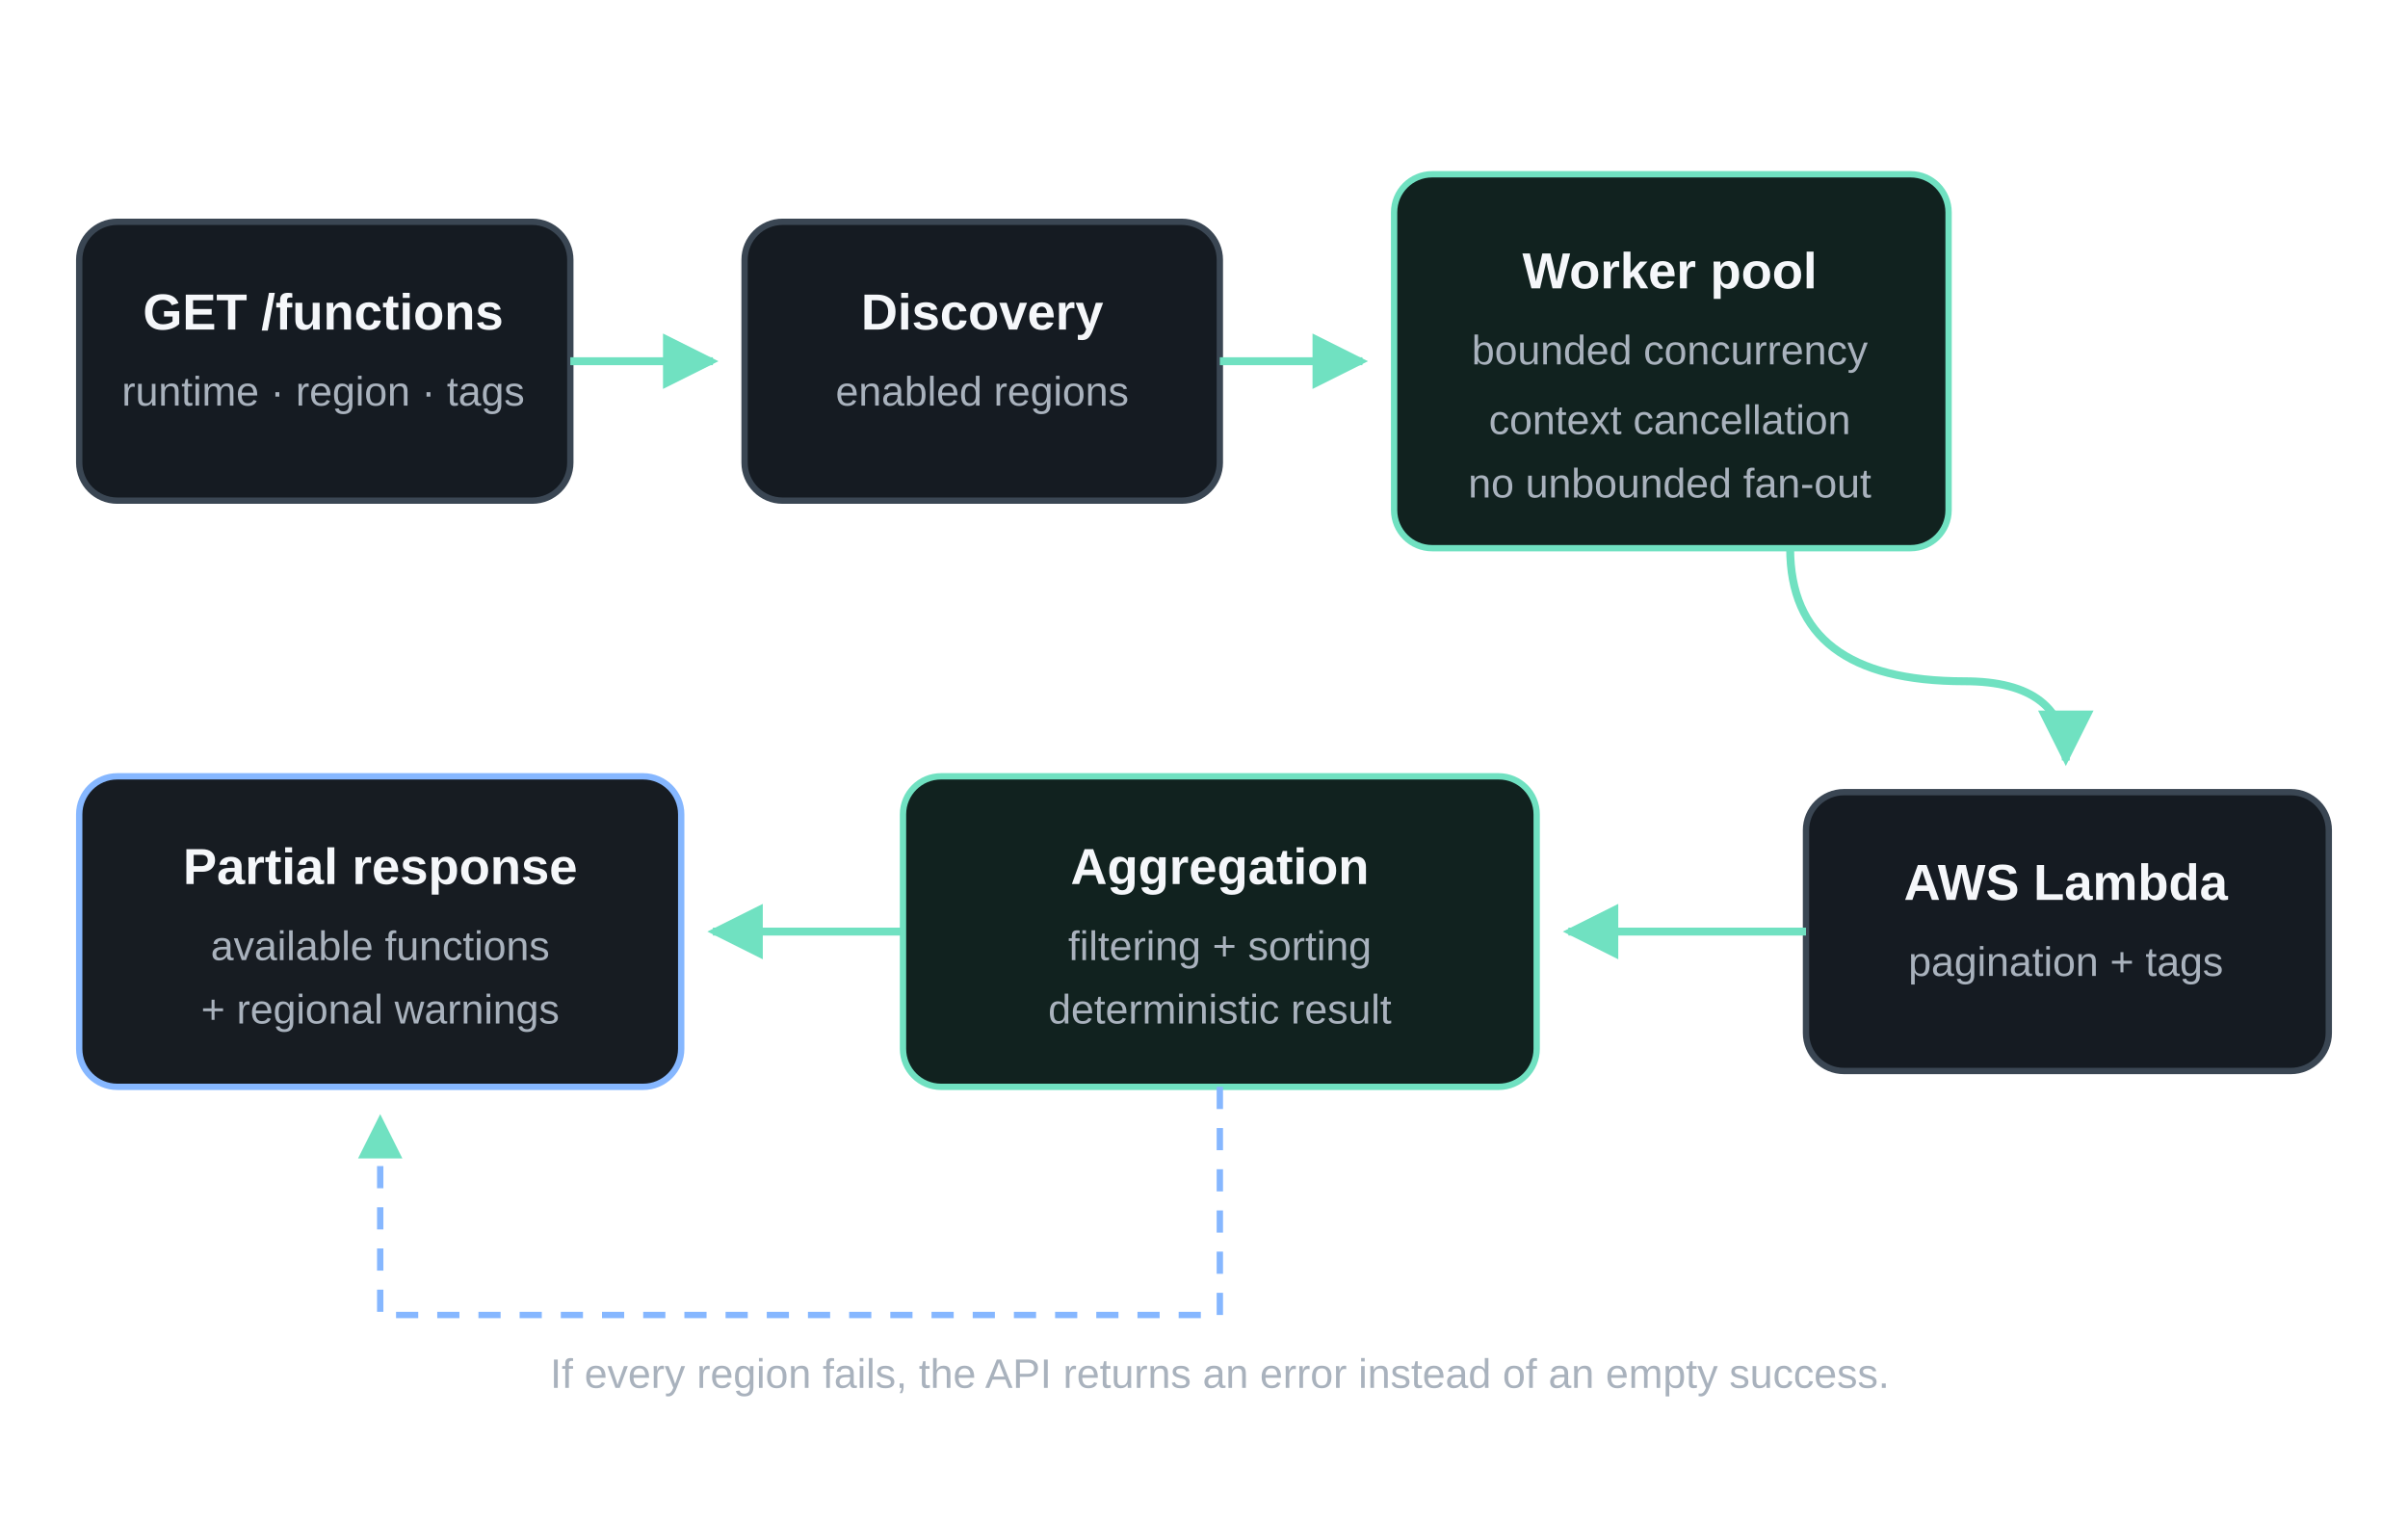
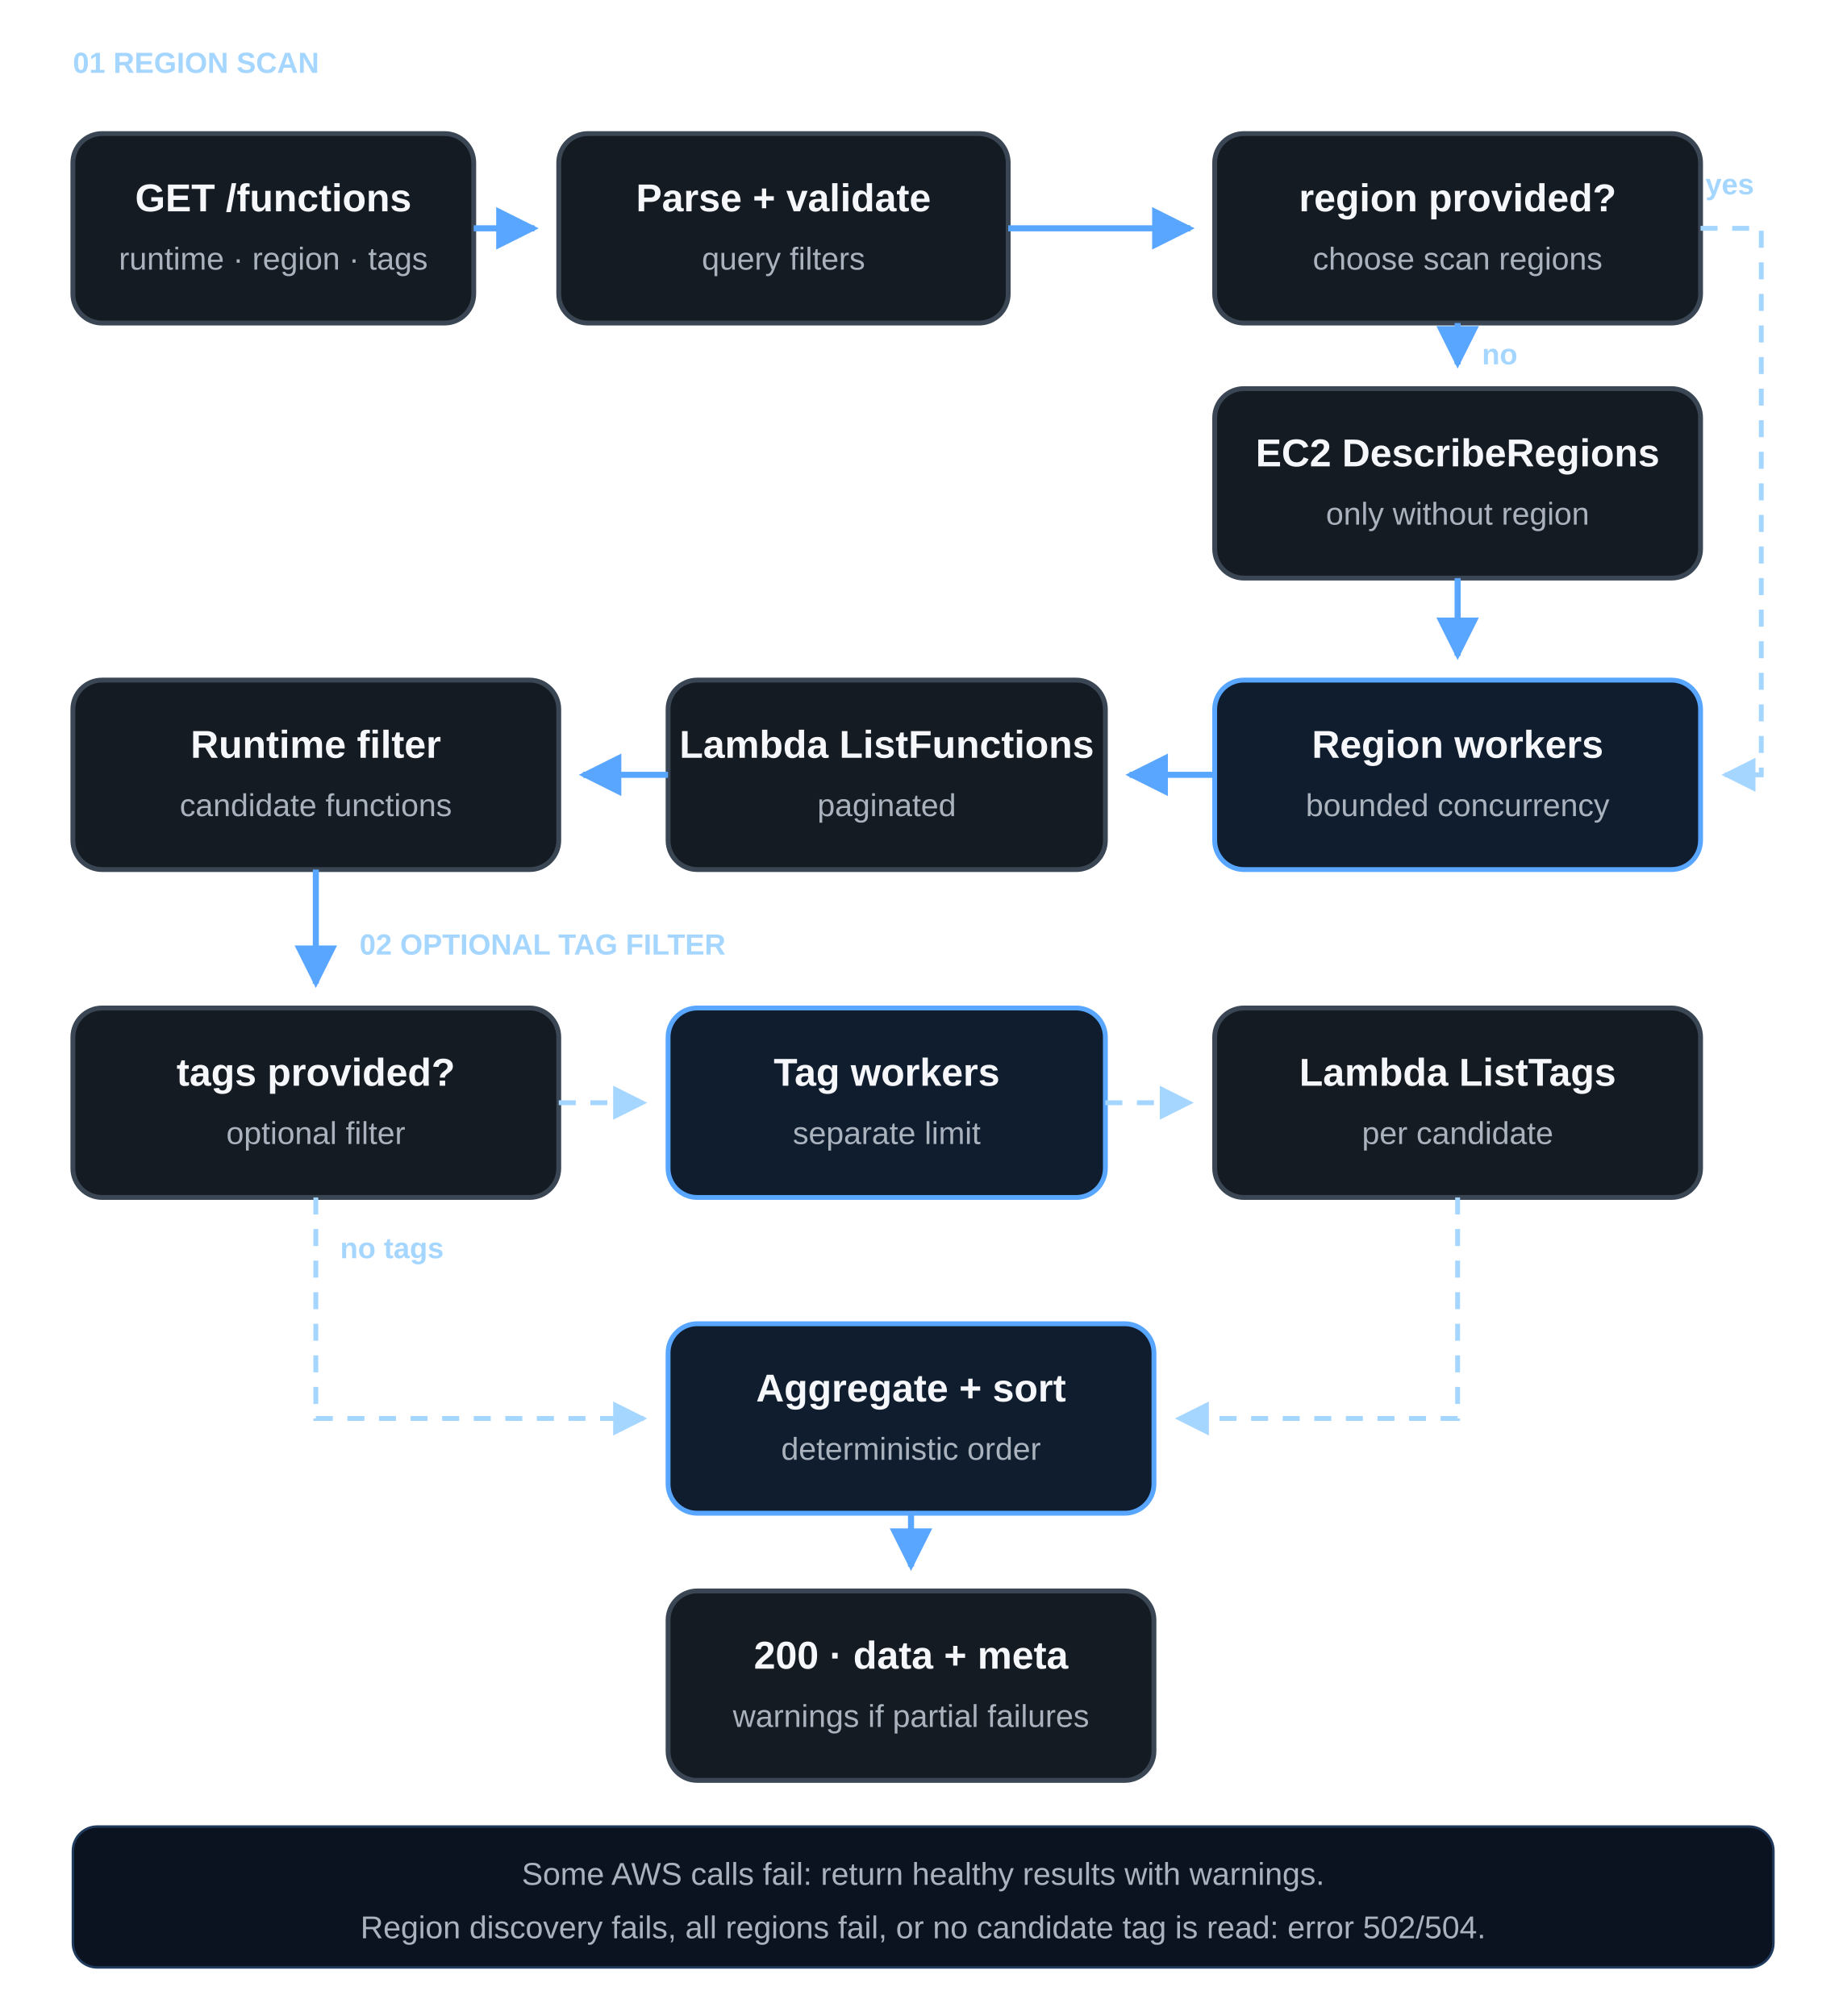
- <svg xmlns="http://www.w3.org/2000/svg" width="760" height="480" viewBox="0 0 760 480" role="img" aria-labelledby="title desc">
+ <svg xmlns="http://www.w3.org/2000/svg" width="760" height="830" viewBox="0 0 760 830" role="img" aria-labelledby="tailwarden-flow-en-title tailwarden-flow-en-desc">
  <defs>
-     <marker id="arrow" viewBox="0 0 10 10" refX="9" refY="5" markerWidth="7" markerHeight="7" orient="auto-start-reverse">
-       <path d="M 0 0 L 10 5 L 0 10 z" fill="#70e1c1" />
+     <marker id="tailwarden-flow-en-arrow" viewBox="0 0 10 10" refX="9" refY="5" markerWidth="7" markerHeight="7" orient="auto-start-reverse">
+       <path d="M 0 0 L 10 5 L 0 10 z" fill="#58a6ff" />
+     </marker>
+     <marker id="tailwarden-flow-en-blue-arrow" viewBox="0 0 10 10" refX="9" refY="5" markerWidth="7" markerHeight="7" orient="auto-start-reverse">
+       <path d="M 0 0 L 10 5 L 0 10 z" fill="#a5d6ff" />
    </marker>
    <style>
-       .box { fill: #151b22; stroke: #3a4653; stroke-width: 2; rx: 12; }
-       .strong { fill: #11221f; stroke: #70e1c1; }
-       .warn { fill: #171c22; stroke: #86b7ff; }
-       .text { fill: #f5f7fa; font: 600 16px Arial, sans-serif; text-anchor: middle; }
-       .small { fill: #a9b2bd; font: 13px Arial, sans-serif; text-anchor: middle; }
-       .line { fill: none; stroke: #70e1c1; stroke-width: 2.5; marker-end: url(#arrow); }
-       .dash { fill: none; stroke: #86b7ff; stroke-width: 2; stroke-dasharray: 7 6; marker-end: url(#arrow); }
-     </style>
+     .box { fill: #151b22; stroke: #3a4653; stroke-width: 2; rx: 12; }
+     .strong { fill: #0f1d2e; stroke: #58a6ff; }
+     .text { fill: #f5f7fa; font: 600 16px Arial, sans-serif; text-anchor: middle; }
+     .small { fill: #a9b2bd; font: 13px Arial, sans-serif; text-anchor: middle; }
+     .label { fill: #a5d6ff; font: 600 12px Arial, sans-serif; }
+     .line { fill: none; stroke: #58a6ff; stroke-width: 2.5; marker-end: url(#tailwarden-flow-en-arrow); }
+     .branch { fill: none; stroke: #a5d6ff; stroke-width: 2; stroke-dasharray: 7 6; marker-end: url(#tailwarden-flow-en-blue-arrow); }
+   </style>
  </defs>
-   <rect class="box" x="25" y="70" width="155" height="88" />
-   <text class="text" x="102" y="104">GET /functions</text>
-   <text class="small" x="102" y="128">runtime · region · tags</text>
-   <rect class="box" x="235" y="70" width="150" height="88" />
-   <text class="text" x="310" y="104">Discovery</text>
-   <text class="small" x="310" y="128">enabled regions</text>
-   <path class="line" d="M180 114 H225" />
-   <rect class="box strong" x="440" y="55" width="175" height="118" />
-   <text class="text" x="527" y="91">Worker pool</text>
-   <text class="small" x="527" y="115">bounded concurrency</text>
-   <text class="small" x="527" y="137">context cancellation</text>
-   <text class="small" x="527" y="157">no unbounded fan-out</text>
-   <path class="line" d="M385 114 H430" />
-   <rect class="box" x="570" y="250" width="165" height="88" />
-   <text class="text" x="652" y="284">AWS Lambda</text>
-   <text class="small" x="652" y="308">pagination + tags</text>
-   <path class="line" d="M565 173 Q565 215 620 215 Q652 215 652 240" />
-   <rect class="box strong" x="285" y="245" width="200" height="98" />
-   <text class="text" x="385" y="279">Aggregation</text>
-   <text class="small" x="385" y="303">filtering + sorting</text>
-   <text class="small" x="385" y="323">deterministic result</text>
-   <path class="line" d="M570 294 H495" />
-   <rect class="box warn" x="25" y="245" width="190" height="98" />
-   <text class="text" x="120" y="279">Partial response</text>
-   <text class="small" x="120" y="303">available functions</text>
-   <text class="small" x="120" y="323">+ regional warnings</text>
-   <path class="line" d="M285 294 H225" />
-   <path class="dash" d="M385 343 V415 H120 V353" />
-   <text class="small" x="385" y="438">If every region fails, the API returns an error instead of an empty success.</text>
+   <text class="label" x="30" y="30">01  REGION SCAN</text>
+   <rect class="box" x="30" y="55" width="165" height="78" />
+   <text class="text" x="112.5" y="87">GET /functions</text>
+   <text class="small" x="112.5" y="111">runtime · region · tags</text>
+   <rect class="box" x="230" y="55" width="185" height="78" />
+   <text class="text" x="322.5" y="87">Parse + validate</text>
+   <text class="small" x="322.5" y="111">query filters</text>
+   <rect class="box" x="500" y="55" width="200" height="78" />
+   <text class="text" x="600" y="87">region provided?</text>
+   <text class="small" x="600" y="111">choose scan regions</text>
+   <path class="line" d="M195 94 H220" />
+   <path class="line" d="M415 94 H490" />
+   <rect class="box" x="500" y="160" width="200" height="78" />
+   <text class="text" x="600" y="192">EC2 DescribeRegions</text>
+   <text class="small" x="600" y="216">only without region</text>
+   <path class="line" d="M600 133 V150" />
+   <text class="label" x="610" y="150">no</text>
+   <rect class="box strong" x="500" y="280" width="200" height="78" />
+   <text class="text" x="600" y="312">Region workers</text>
+   <text class="small" x="600" y="336">bounded concurrency</text>
+   <path class="line" d="M600 238 V270" />
+   <path class="branch" d="M700 94 H725 V319 H710" />
+   <text class="label" x="702" y="80">yes</text>
+   <rect class="box" x="275" y="280" width="180" height="78" />
+   <text class="text" x="365" y="312">Lambda ListFunctions</text>
+   <text class="small" x="365" y="336">paginated</text>
+   <rect class="box" x="30" y="280" width="200" height="78" />
+   <text class="text" x="130" y="312">Runtime filter</text>
+   <text class="small" x="130" y="336">candidate functions</text>
+   <path class="line" d="M500 319 H465" />
+   <path class="line" d="M275 319 H240" />
+   <text class="label" x="148" y="393">02  OPTIONAL TAG FILTER</text>
+   <rect class="box" x="30" y="415" width="200" height="78" />
+   <text class="text" x="130" y="447">tags provided?</text>
+   <text class="small" x="130" y="471">optional filter</text>
+   <rect class="box strong" x="275" y="415" width="180" height="78" />
+   <text class="text" x="365" y="447">Tag workers</text>
+   <text class="small" x="365" y="471">separate limit</text>
+   <rect class="box" x="500" y="415" width="200" height="78" />
+   <text class="text" x="600" y="447">Lambda ListTags</text>
+   <text class="small" x="600" y="471">per candidate</text>
+   <path class="line" d="M130 358 V405" />
+   <path class="branch" d="M230 454 H265" />
+   <path class="branch" d="M455 454 H490" />
+   <rect class="box strong" x="275" y="545" width="200" height="78" />
+   <text class="text" x="375" y="577">Aggregate + sort</text>
+   <text class="small" x="375" y="601">deterministic order</text>
+   <path class="branch" d="M130 493 V584 H265" />
+   <text class="label" x="140" y="518">no tags</text>
+   <path class="branch" d="M600 493 V584 H485" />
+   <rect class="box" x="275" y="655" width="200" height="78" />
+   <text class="text" x="375" y="687">200 · data + meta</text>
+   <text class="small" x="375" y="711">warnings if partial failures</text>
+   <path class="line" d="M375 623 V645" />
+   <rect x="30" y="752" width="700" height="58" rx="10" fill="#0b1320" stroke="#1f3a5c" />
+   <text class="small" x="380" y="776">Some AWS calls fail: return healthy results with warnings.</text>
+   <text class="small" x="380" y="798">Region discovery fails, all regions fail, or no candidate tag is read: error 502/504.</text>
</svg>
